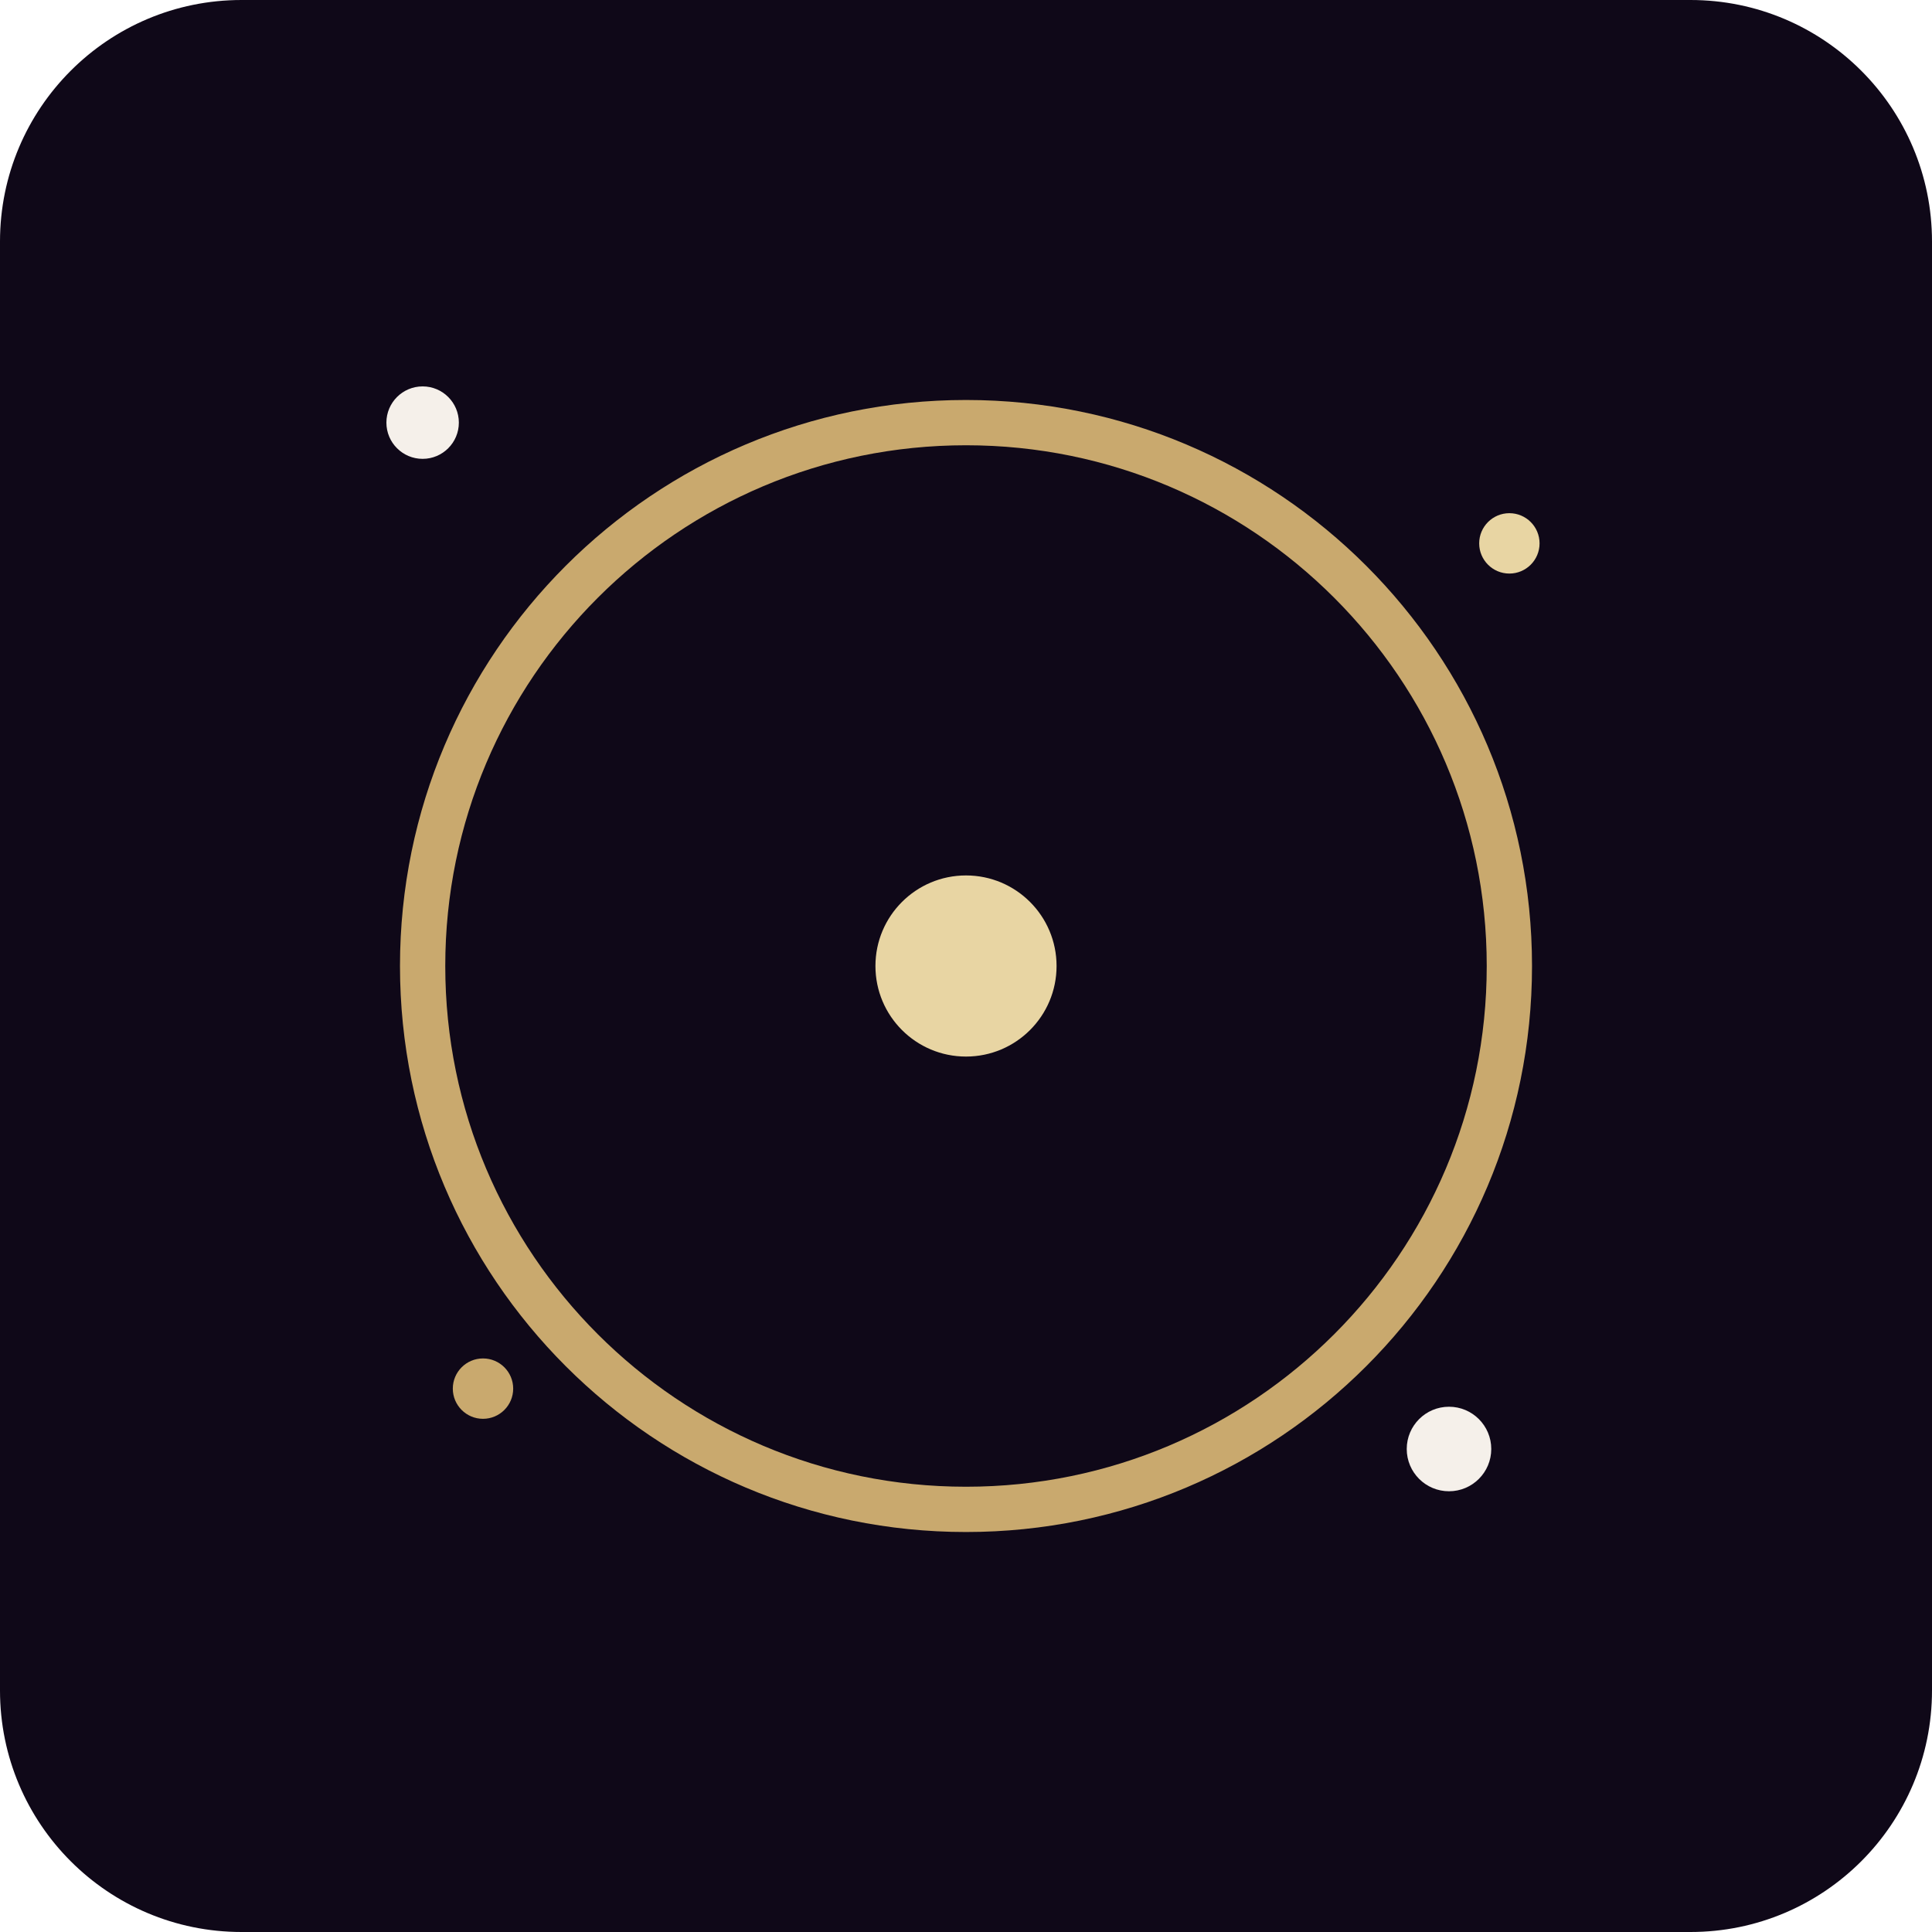
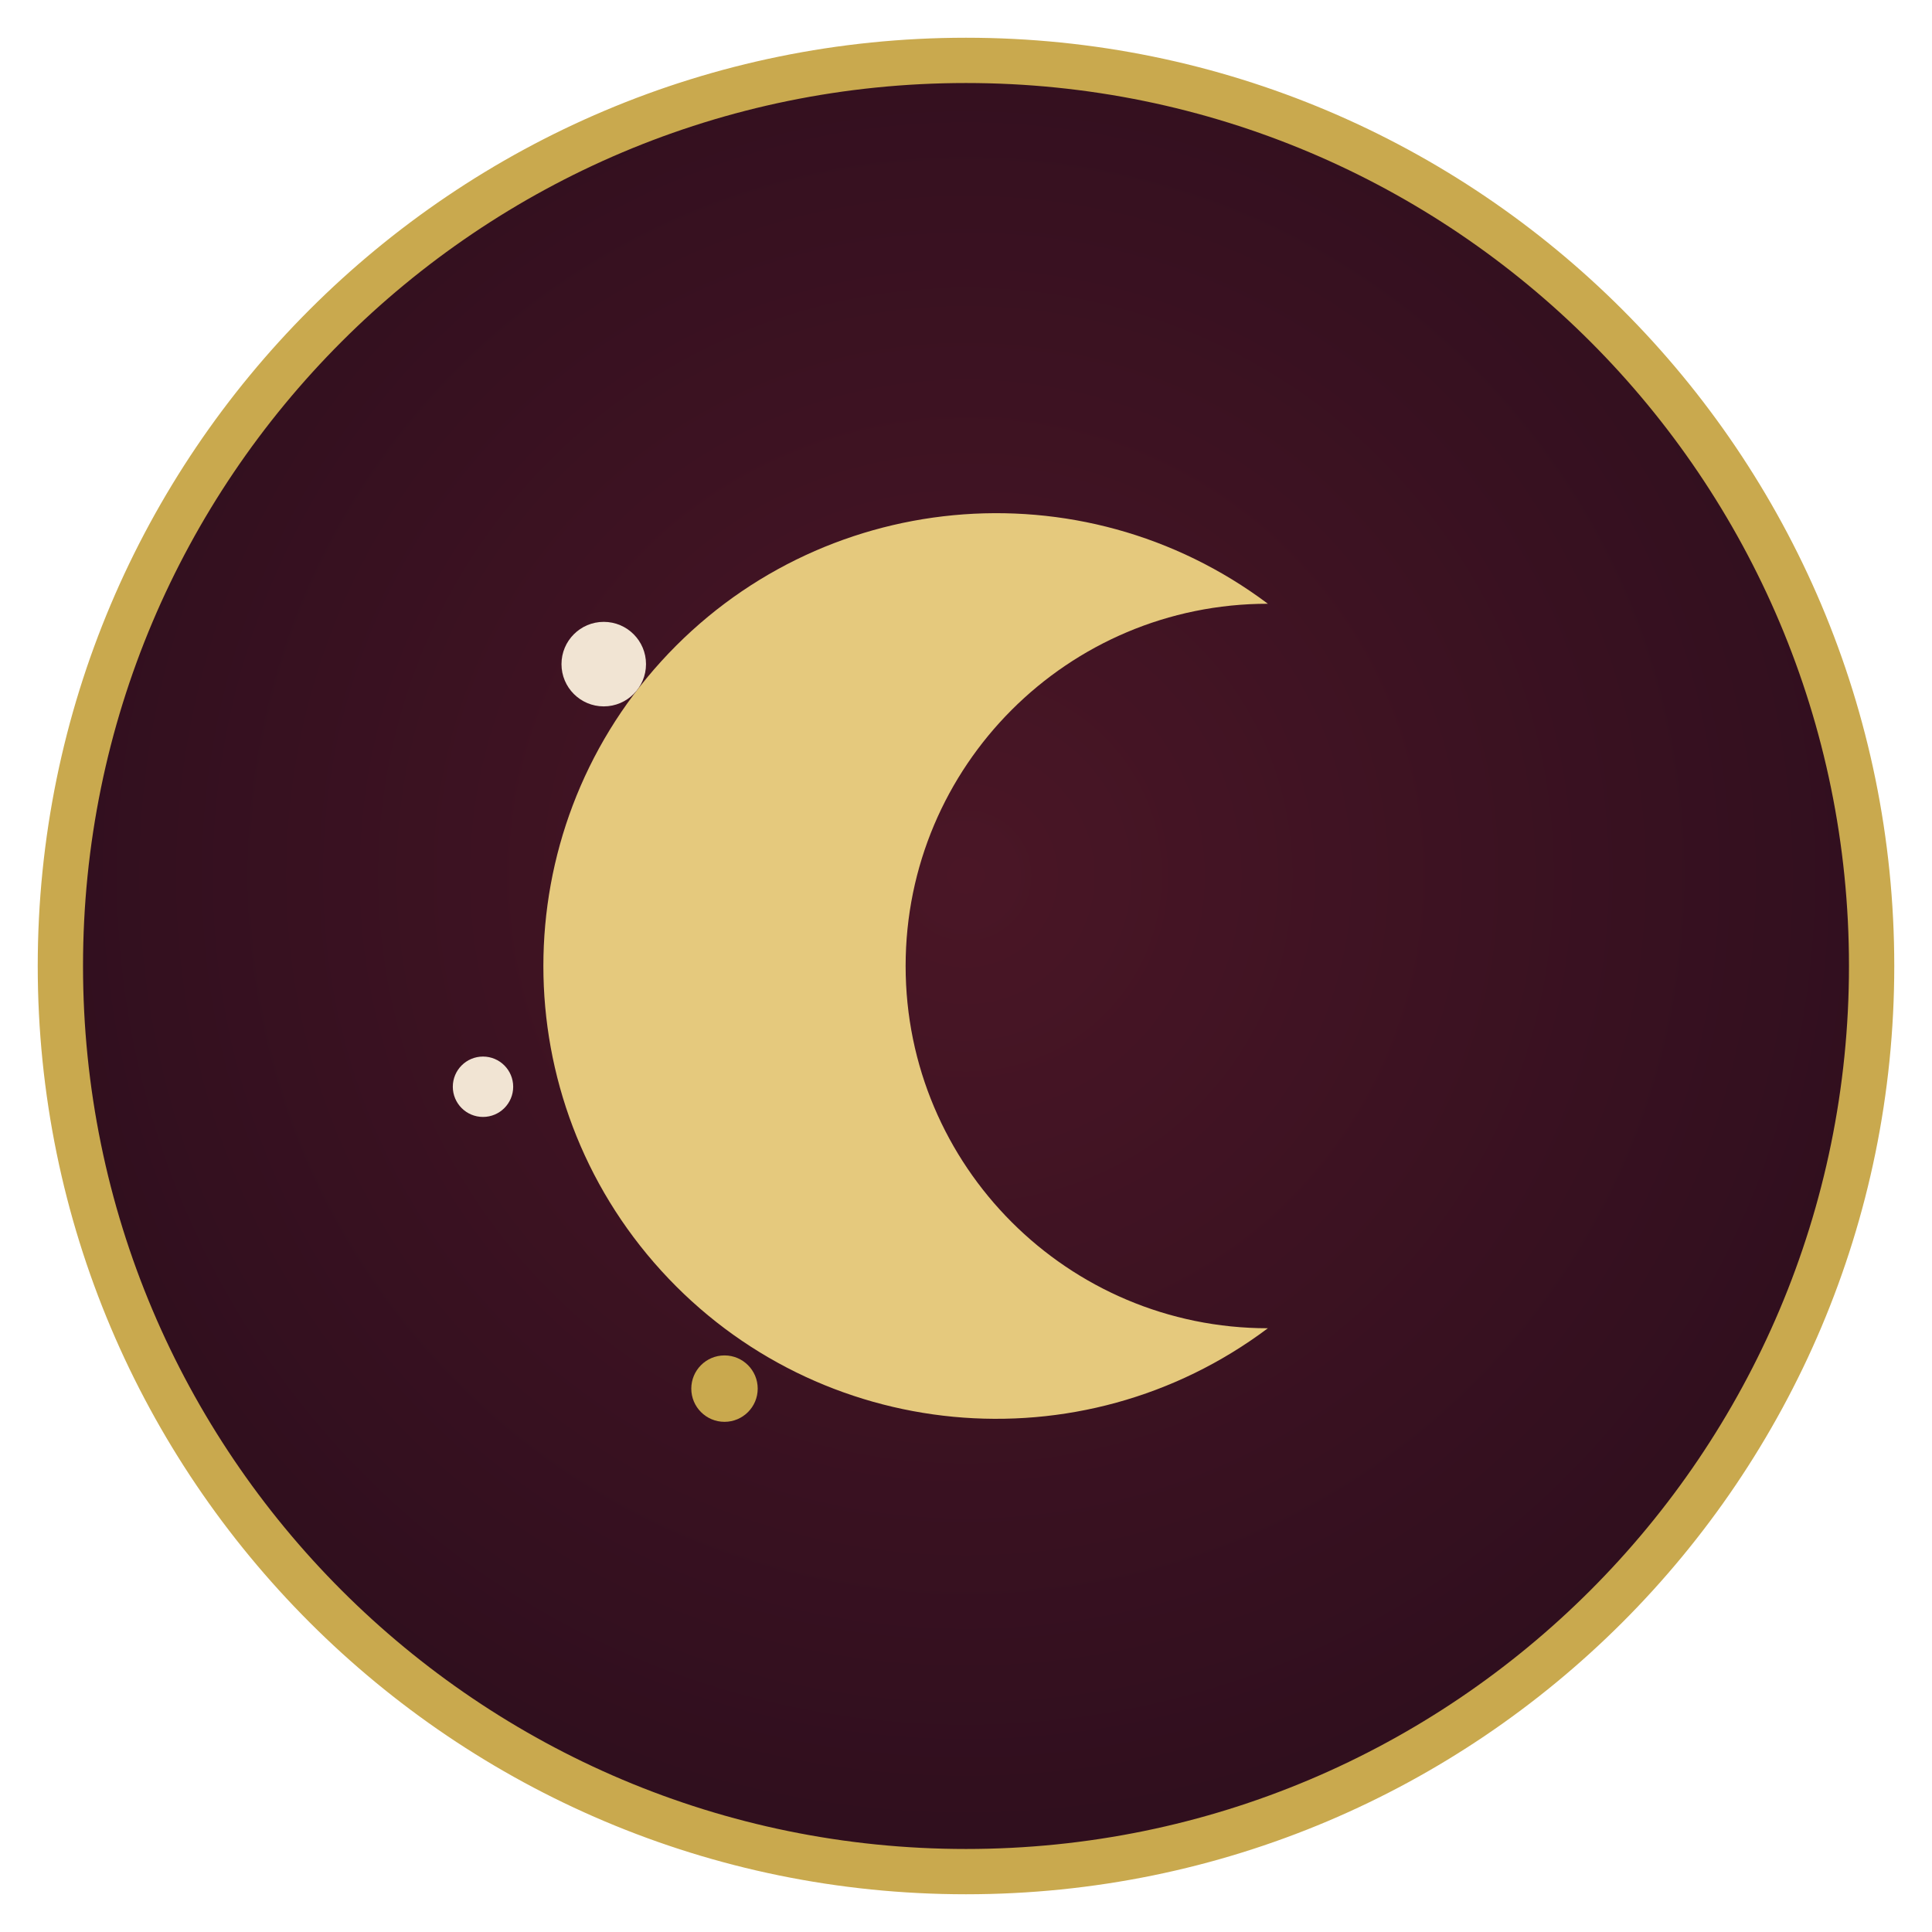
- <svg xmlns="http://www.w3.org/2000/svg" viewBox="0 0 64 64">
-   <rect width="64" height="64" rx="8" fill="#0F0818" />
-   <circle cx="32" cy="32" r="18" fill="none" stroke="#C9A96E" stroke-width="1.5" />
-   <circle cx="32" cy="32" r="3" fill="#E8D5A3" />
-   <circle cx="14" cy="14" r="1.2" fill="#F5F0EA" />
-   <circle cx="50" cy="18" r="1" fill="#E8D5A3" />
-   <circle cx="48" cy="48" r="1.4" fill="#F5F0EA" />
-   <circle cx="16" cy="46" r="1" fill="#C9A96E" />
+ <svg xmlns="http://www.w3.org/2000/svg" viewBox="0 0 64 64" role="img" aria-label="Astro Wild Child">
+   <defs>
+     <radialGradient id="sky" cx="50%" cy="45%" r="65%">
+       <stop offset="0%" stop-color="#4a1626" />
+       <stop offset="100%" stop-color="#2A0D1C" />
+     </radialGradient>
+   </defs>
+   <circle cx="32" cy="32" r="30" fill="url(#sky)" stroke="#C9A94E" stroke-width="1.5" />
+   <path d="M 42 20            A 15 15 0 1 0 42 44            A 12 12 0 1 1 42 20 Z" fill="#E5C97D" />
+   <circle cx="20" cy="22" r="1.4" fill="#F1E4D3" />
+   <circle cx="16" cy="36" r="1" fill="#F1E4D3" />
+   <circle cx="24" cy="46" r="1.1" fill="#C9A94E" />
</svg>
